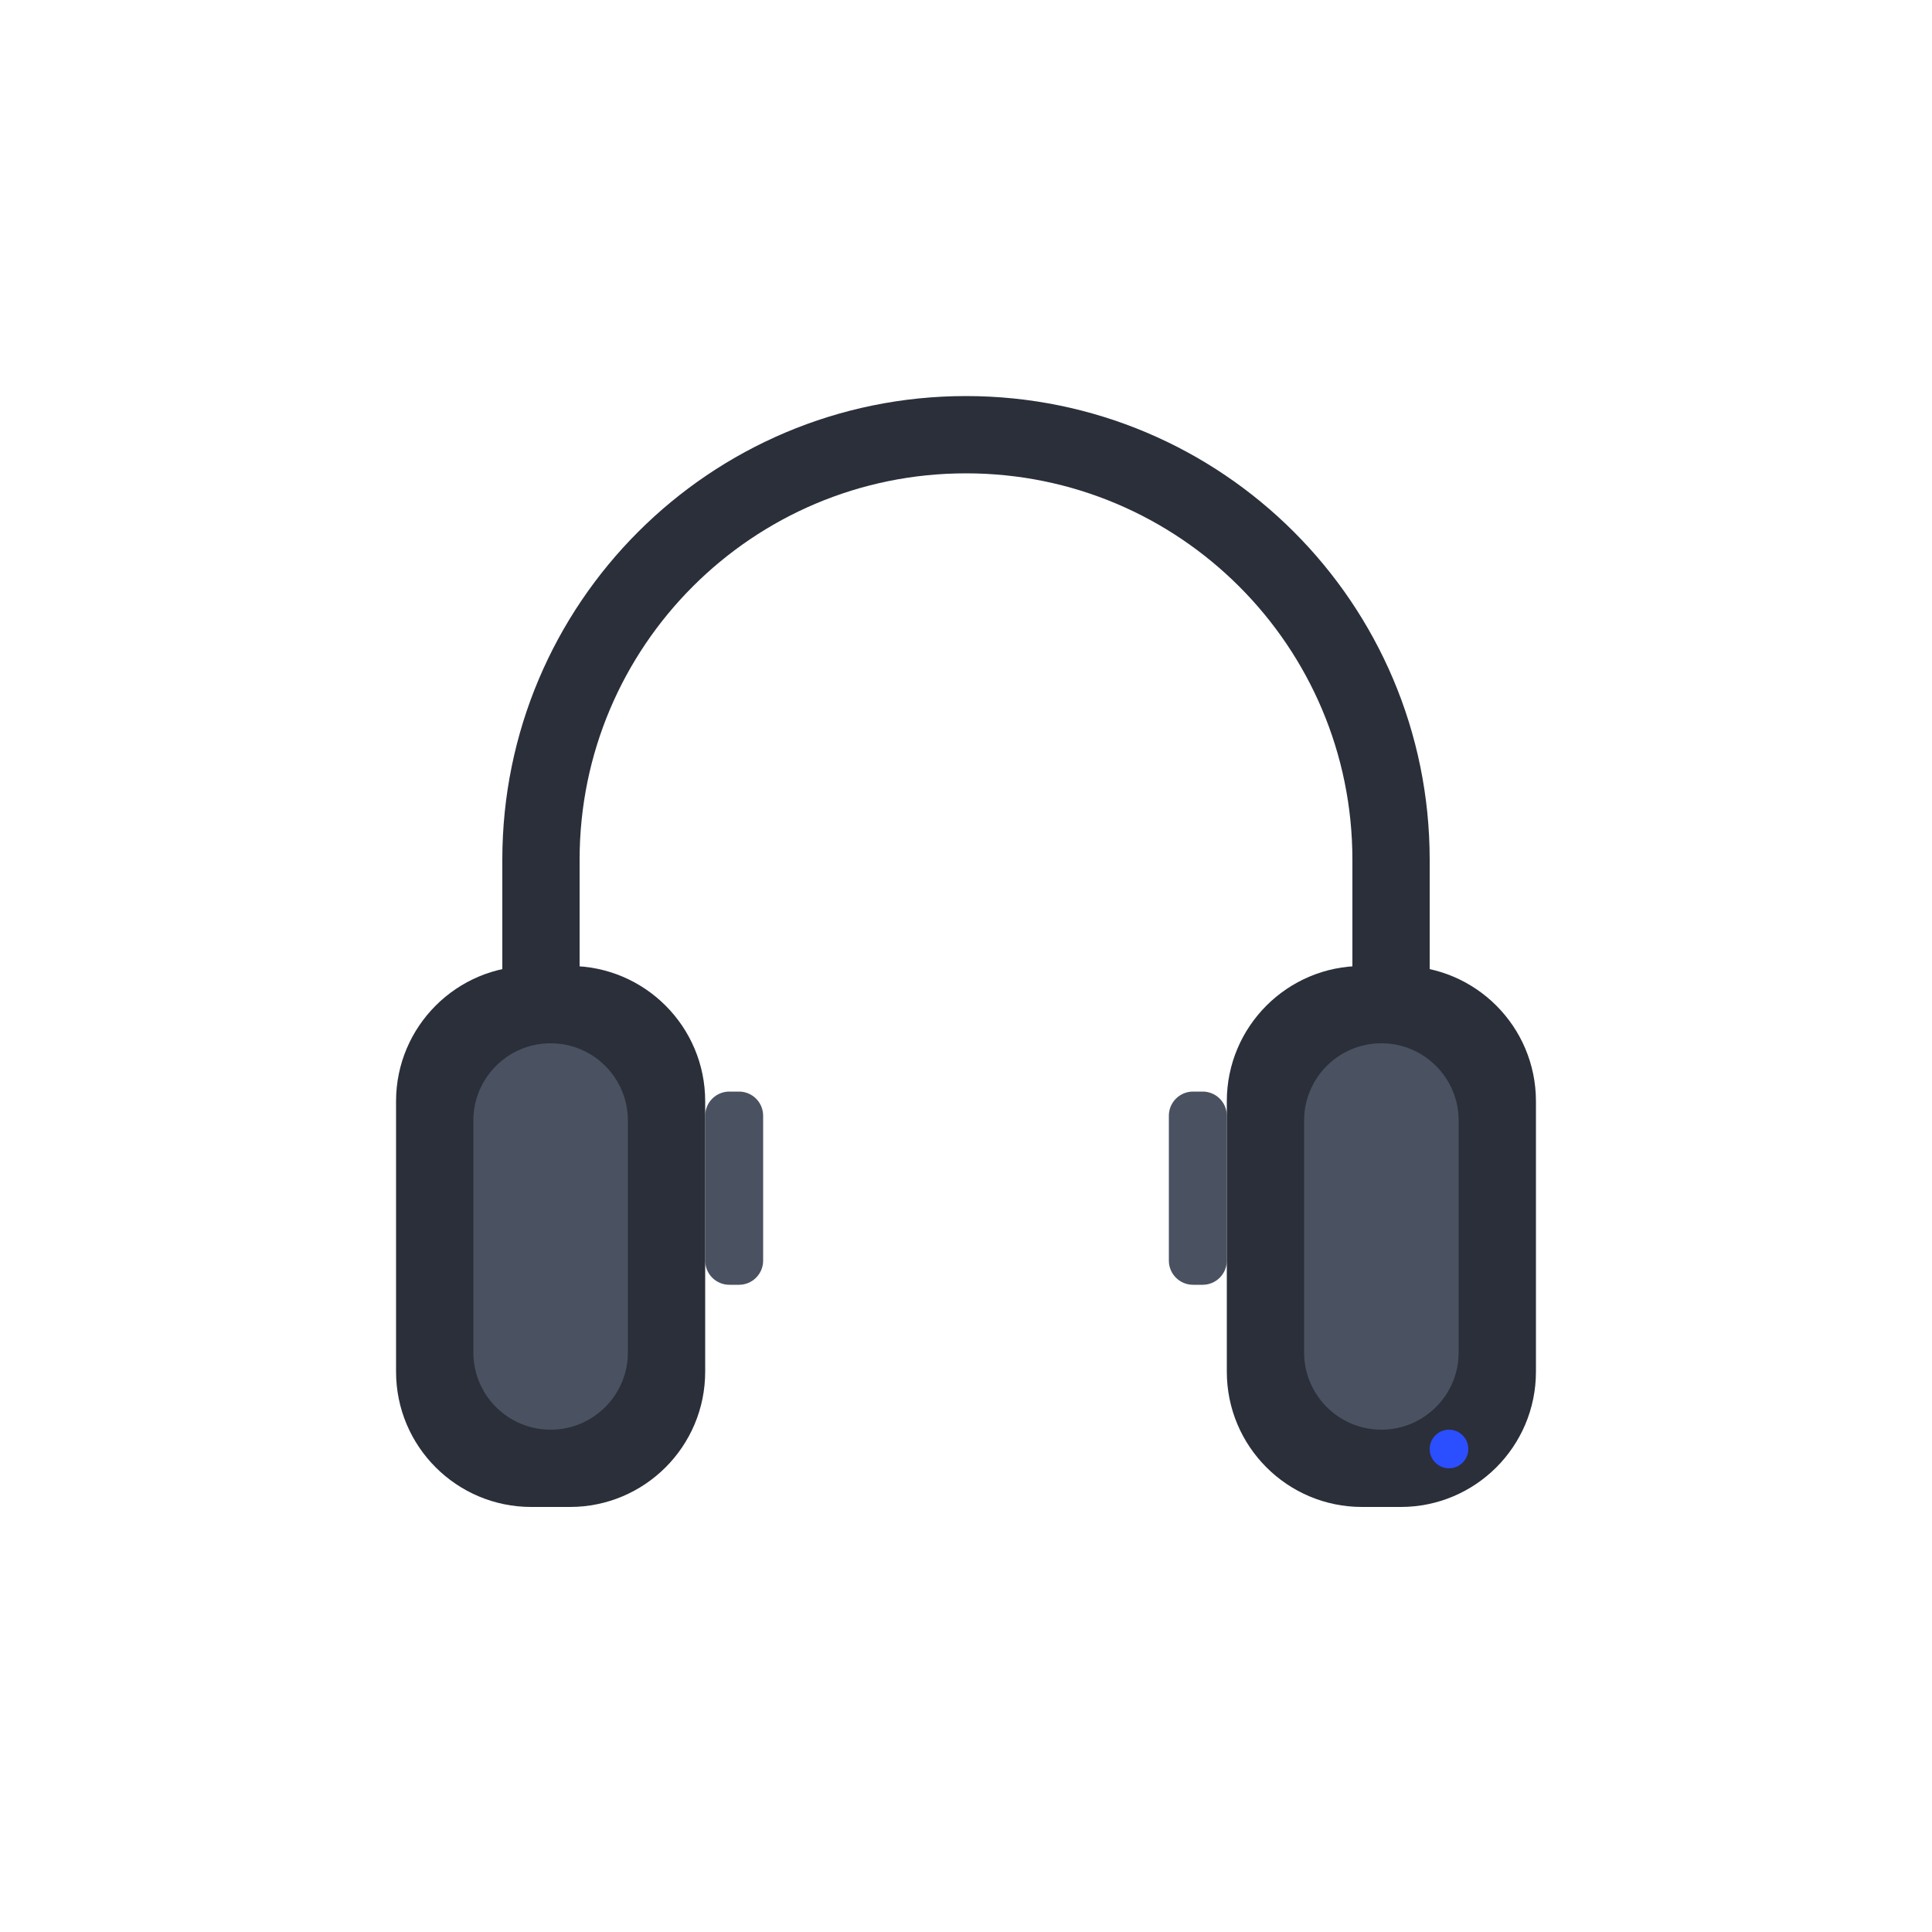
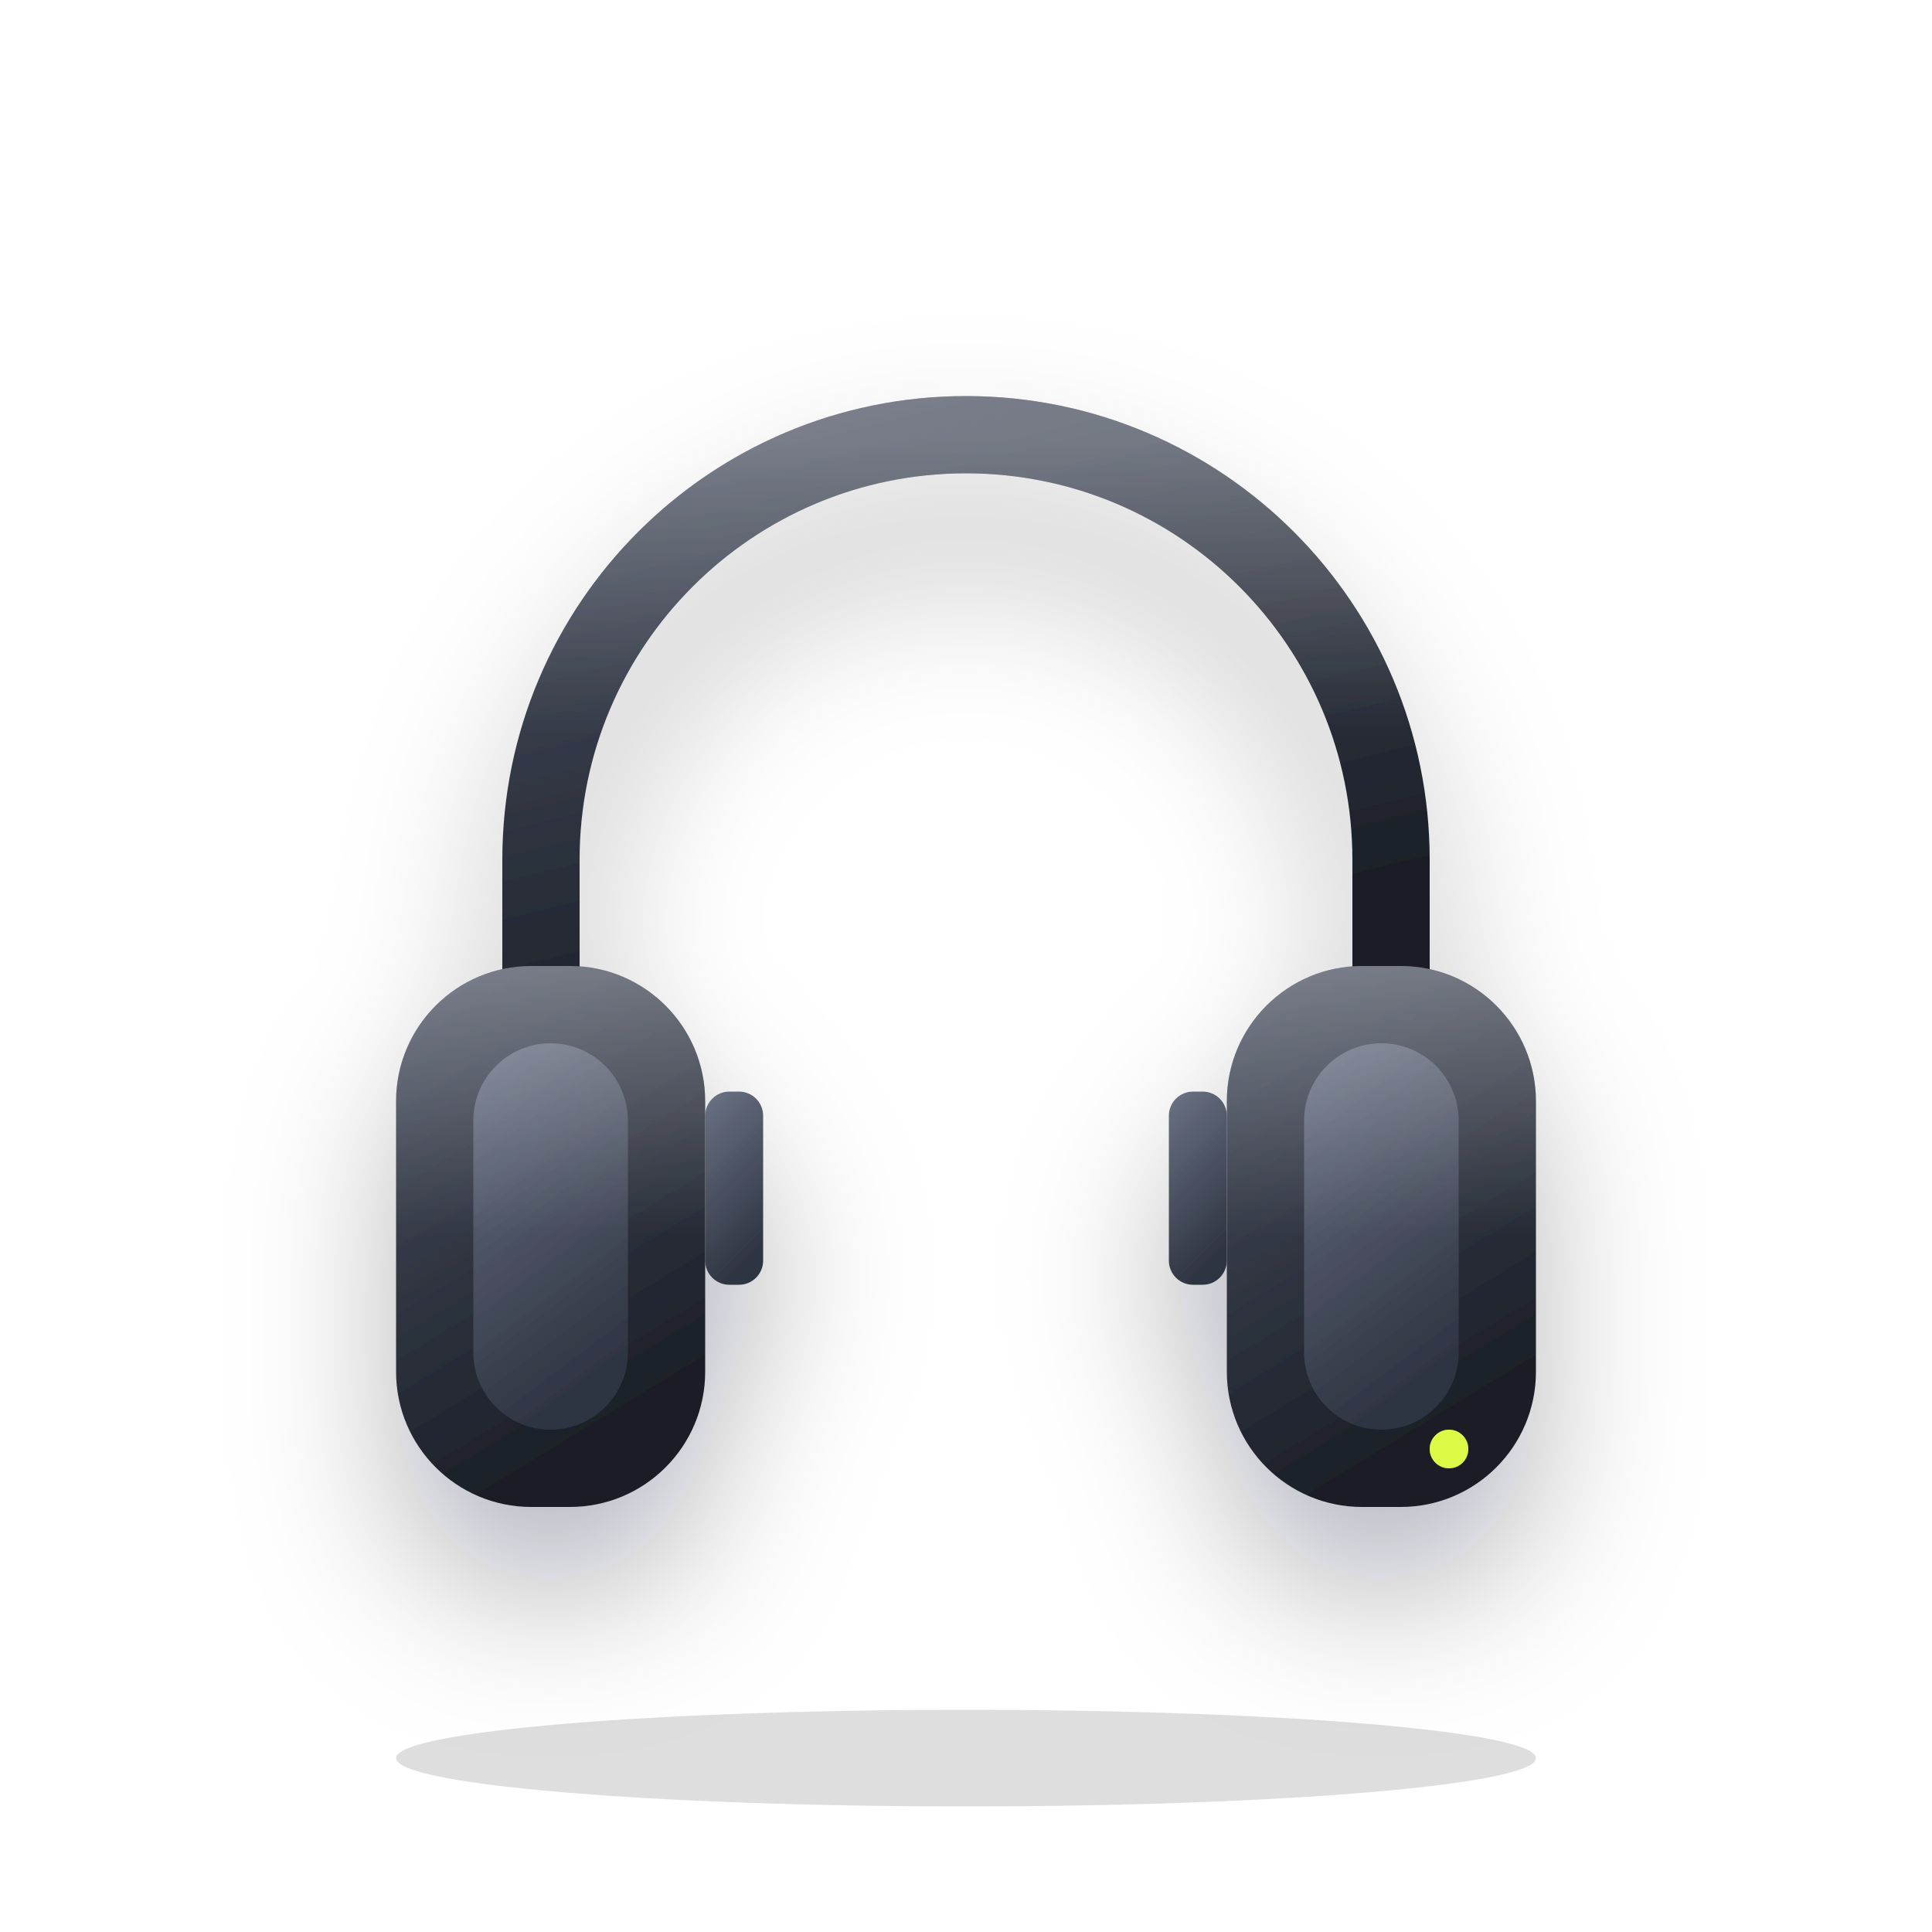
<svg xmlns="http://www.w3.org/2000/svg" viewBox="0 0 400 400" width="400" height="400" role="img">
-   <path d="M112 214V178a88 88 0 0 1 176 0v36" fill="none" stroke="#2A2F3A" stroke-width="16" stroke-linecap="round" />
-   <rect x="146" y="226" width="12" height="40" rx="5" fill="#4A5160" />
-   <rect x="242" y="226" width="12" height="40" rx="5" fill="#4A5160" />
-   <rect x="82" y="200" width="64" height="112" rx="28" fill="#2A2F3A" />
-   <rect x="98" y="216" width="32" height="80" rx="16" fill="#4A5160" />
-   <rect x="254" y="200" width="64" height="112" rx="28" fill="#2A2F3A" />
-   <rect x="270" y="216" width="32" height="80" rx="16" fill="#4A5160" />
-   <circle cx="300" cy="300" r="4" fill="#2B4EFF" />
+   <defs>
+     <linearGradient id="gb" x1="0" y1="0" x2="0.35" y2="1">
+       <stop offset="0" stop-color="#4A5263" />
+       <stop offset="1" stop-color="#1A1D25" />
+     </linearGradient>
+     <linearGradient id="gm" x1="0" y1="0" x2="0.3" y2="1">
+       <stop offset="0" stop-color="#6B7385" />
+       <stop offset="1" stop-color="#2F3542" />
+     </linearGradient>
+     <linearGradient id="gd" x1="0" y1="0" x2="0" y2="1">
+       <stop offset="0" stop-color="#20242E" />
+       <stop offset="1" stop-color="#0B0D12" />
+     </linearGradient>
+     <linearGradient id="gs" x1="0" y1="0" x2="1" y2="1">
+       <stop offset="0" stop-color="#232937" />
+       <stop offset="1" stop-color="#0E1117" />
+     </linearGradient>
+     <linearGradient id="gl" x1="0" y1="0" x2="0" y2="1">
+       <stop offset="0" stop-color="#fff" stop-opacity=".55" />
+       <stop offset=".5" stop-color="#fff" stop-opacity="0" />
+     </linearGradient>
+     <filter id="sh" x="-30%" y="-30%" width="160%" height="170%">
+       <feDropShadow dx="0" dy="18" stdDeviation="16" flood-color="#0B0D12" flood-opacity=".28" />
+     </filter>
+   </defs>
+   <ellipse cx="200" cy="364" rx="118" ry="10" fill="#0B0D12" opacity=".14" />
+   <g filter="url(#sh)">
+     <path d="M112 214V178a88 88 0 0 1 176 0v36" fill="none" stroke="url(#gb)" stroke-width="16" stroke-linecap="round" />
+     <rect x="146" y="226" width="12" height="40" rx="5" fill="url(#gm)" />
+     <rect x="242" y="226" width="12" height="40" rx="5" fill="url(#gm)" />
+     <rect x="82" y="200" width="64" height="112" rx="28" fill="url(#gb)" />
+     <rect x="98" y="216" width="32" height="80" rx="16" fill="url(#gm)" />
+     <rect x="254" y="200" width="64" height="112" rx="28" fill="url(#gb)" />
+     <rect x="270" y="216" width="32" height="80" rx="16" fill="url(#gm)" />
+     <circle cx="300" cy="300" r="4" fill="#C6F432" />
+   </g>
+   <g opacity=".5" style="mix-blend-mode:screen">
+     <path d="M112 214V178a88 88 0 0 1 176 0v36" fill="none" stroke="url(#gl)" stroke-width="16" stroke-linecap="round" />
+     <rect x="146" y="226" width="12" height="40" rx="5" fill="none" />
+     <rect x="242" y="226" width="12" height="40" rx="5" fill="none" />
+     <rect x="82" y="200" width="64" height="112" rx="28" fill="url(#gl)" />
+     <rect x="98" y="216" width="32" height="80" rx="16" fill="none" />
+     <rect x="254" y="200" width="64" height="112" rx="28" fill="url(#gl)" />
+     <rect x="270" y="216" width="32" height="80" rx="16" fill="none" />
+     <circle cx="300" cy="300" r="4" fill="#C6F432" />
+   </g>
</svg>
